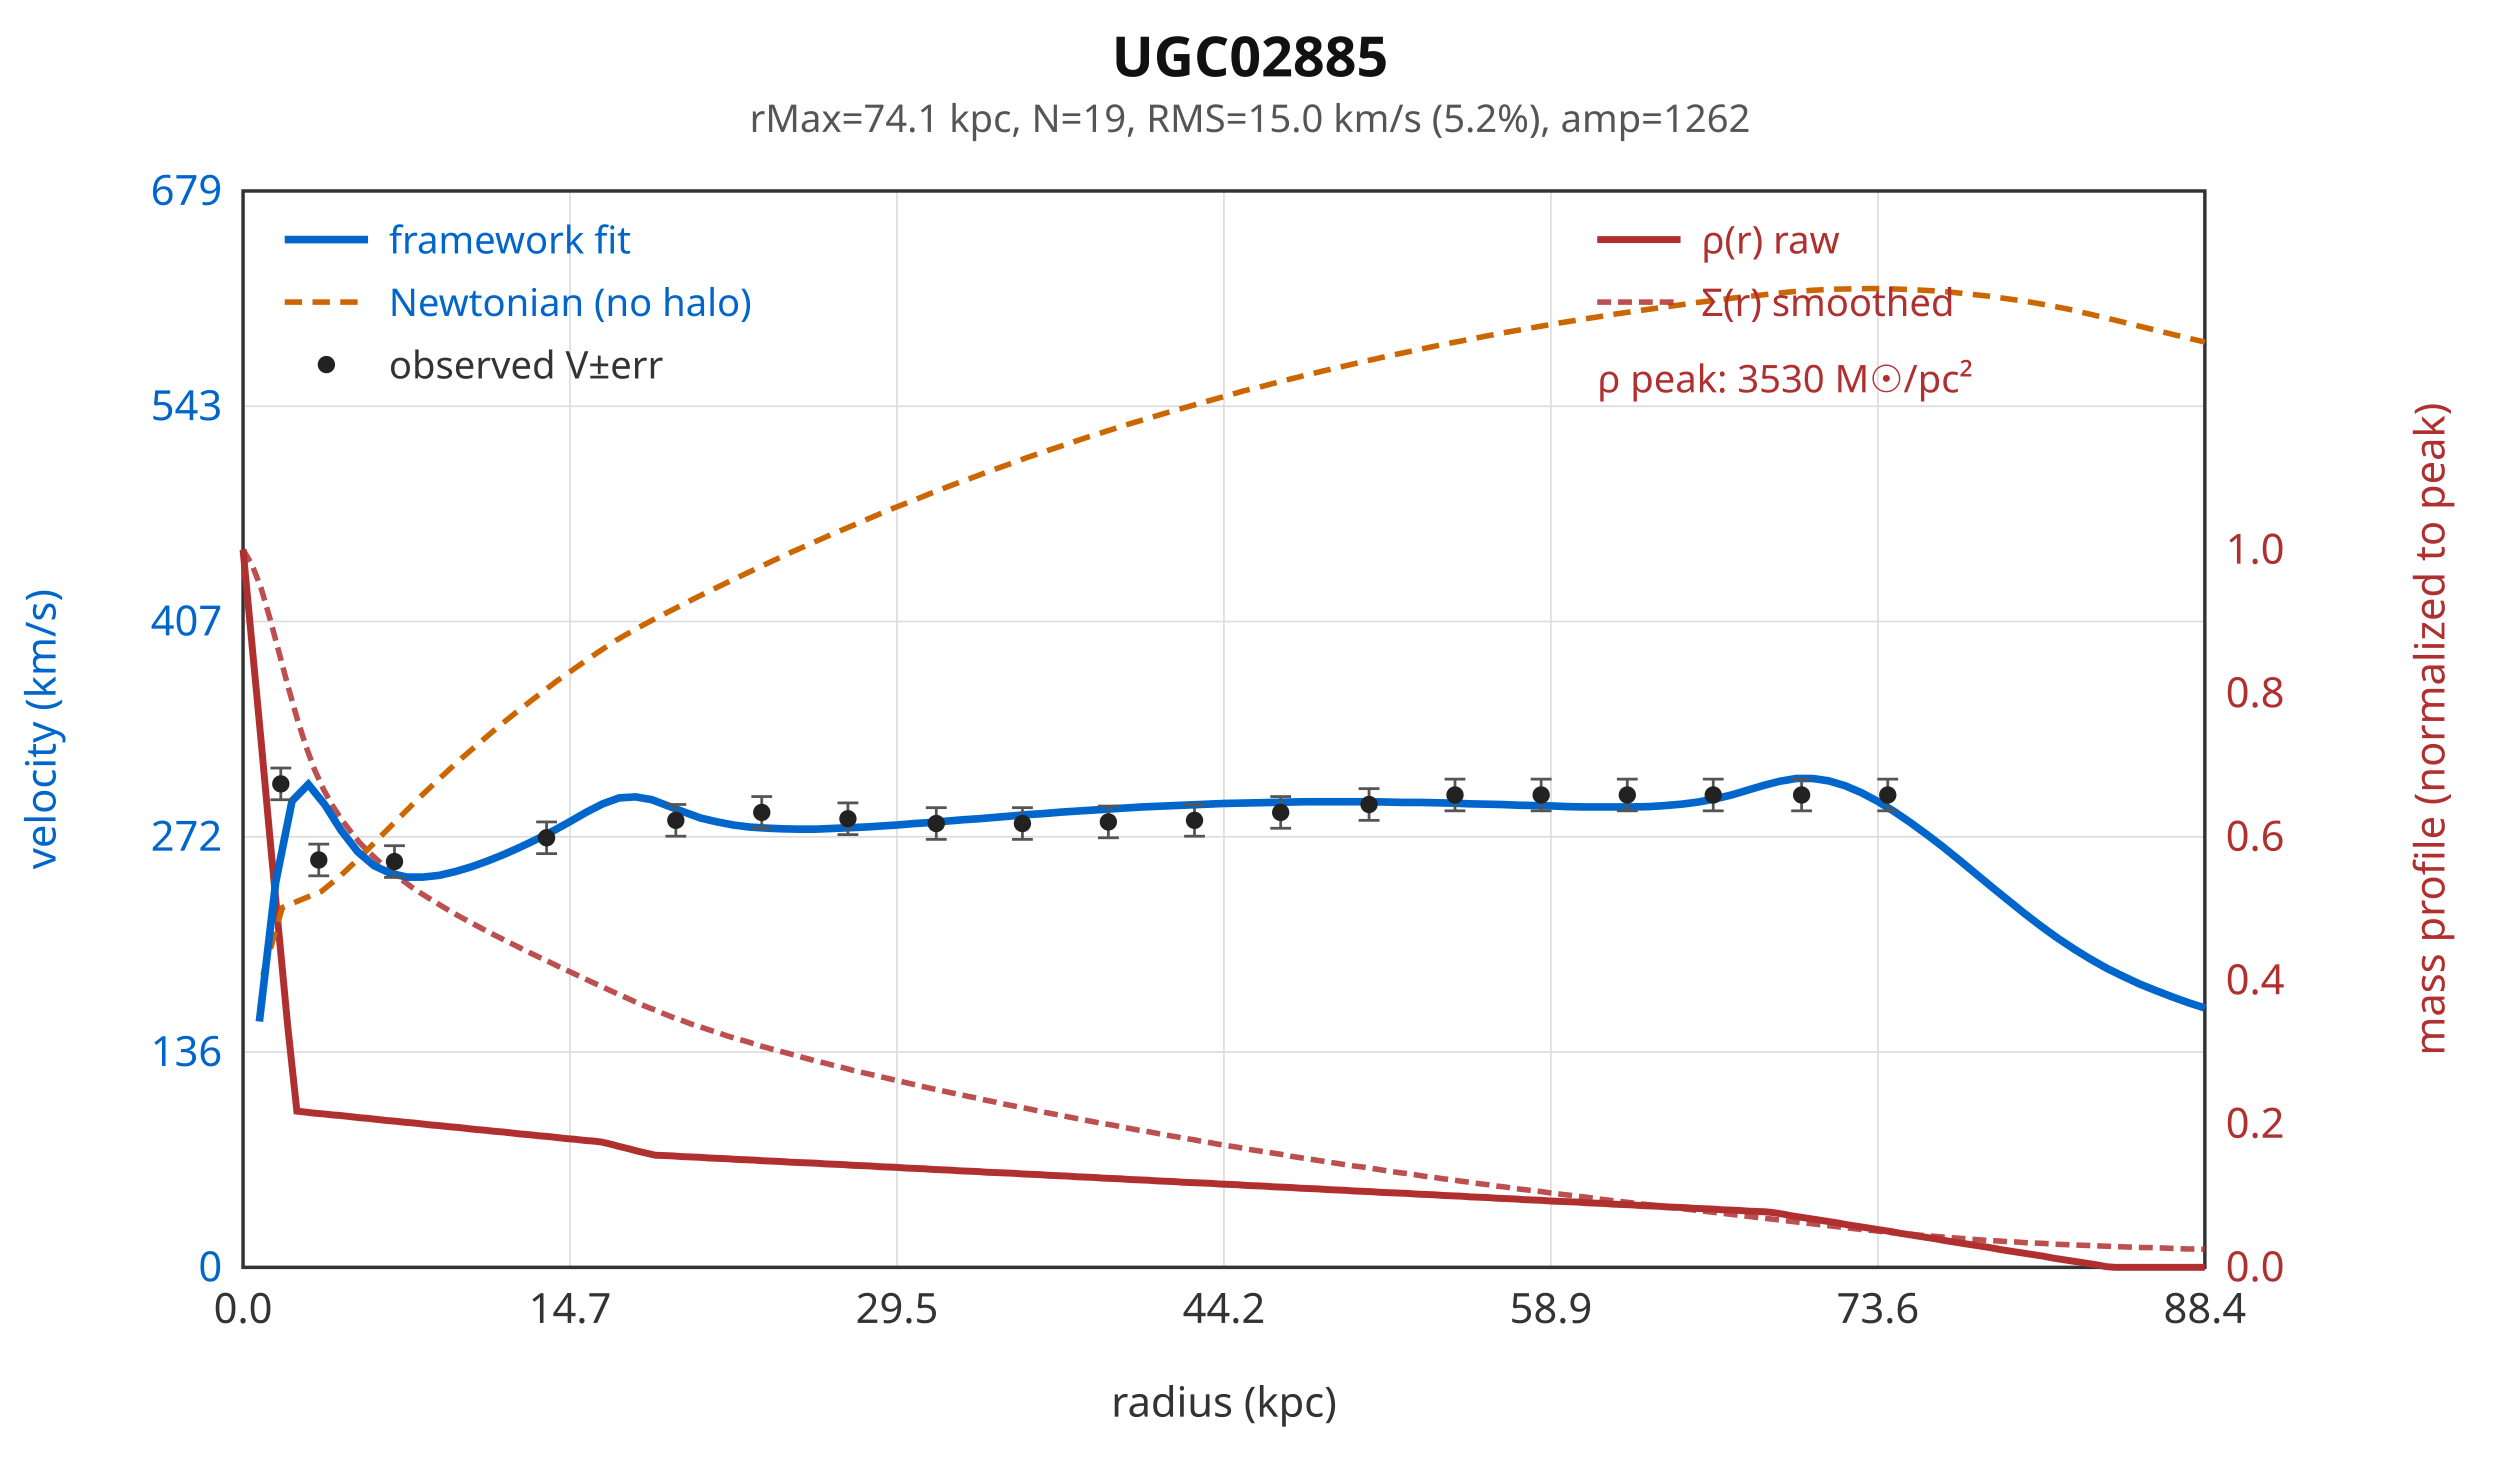
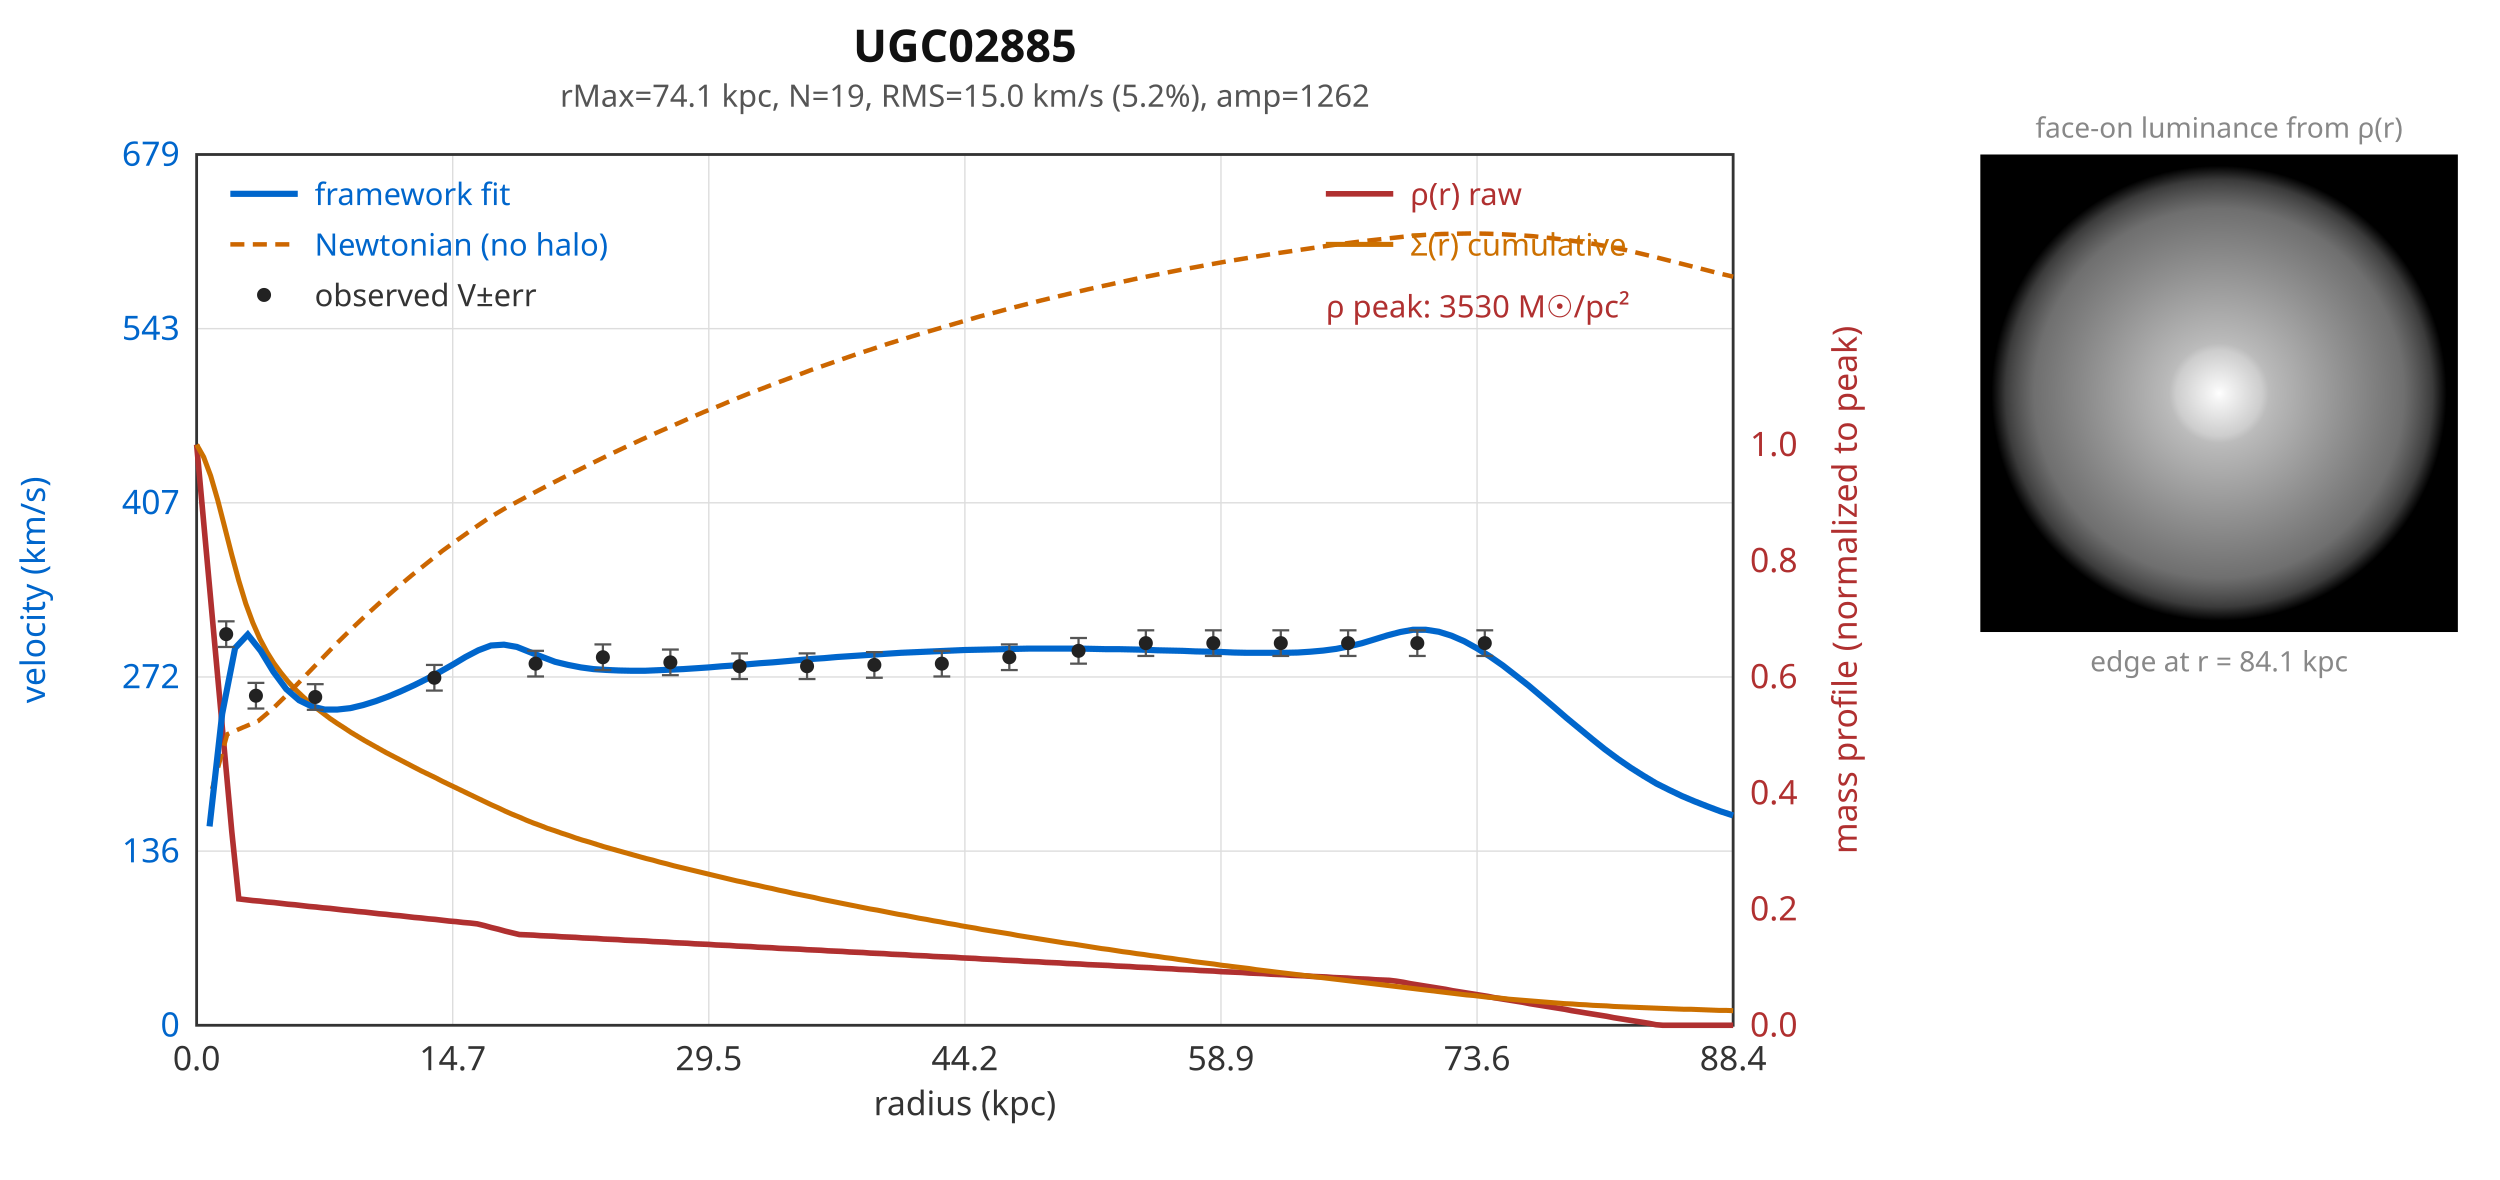
- <svg xmlns="http://www.w3.org/2000/svg" viewBox="0 0 720 420" width="720" height="420" font-family="sans-serif" font-size="12">
+ <svg xmlns="http://www.w3.org/2000/svg" viewBox="0 0 890 420" width="890" height="420" font-family="sans-serif" font-size="12">
  <style>
  .ax { stroke: #333; stroke-width: 1; fill: none; }
  .grid { stroke: #ddd; stroke-width: 0.5; fill: none; }
  .lbl { fill: #333; }
  .lbl-l { fill: #0066cc; }
  .lbl-r { fill: #b03030; }
+   .lbl-s { fill: #cc7000; }
  .obs { fill: #222; }
  .err { stroke: #555; stroke-width: 0.8; fill: none; }
  .fw { stroke: #0066cc; stroke-width: 2.2; fill: none; }
  .nt { stroke: #cc6600; stroke-width: 1.6; fill: none; stroke-dasharray: 5,3; }
  .rho { stroke: #b03030; stroke-width: 2.0; fill: none; }
-   .sig { stroke: #b03030; stroke-width: 1.6; fill: none; stroke-dasharray: 4,2; opacity: 0.85; }
+   .sig { stroke: #cc7000; stroke-width: 1.8; fill: none; }
  .title { fill: #111; font-size: 16px; font-weight: 600; }
  .subtitle { fill: #555; font-size: 11px; }
  .legend { font-size: 11px; }
+   .preview-bg { fill: #000; }
+   .preview-lbl { fill: #888; font-size: 10px; }
</style>
-   <text x="360.0" y="22" text-anchor="middle" class="title">UGC02885</text>
-   <text x="360.0" y="38" text-anchor="middle" class="subtitle">rMax=74.1 kpc, N=19, RMS=15.0 km/s (5.2%), amp=1262</text>
-   <line x1="70" y1="365.0" x2="635" y2="365.0" class="grid" />
+   <text x="343.5" y="22" text-anchor="middle" class="title">UGC02885</text>
+   <text x="343.5" y="38" text-anchor="middle" class="subtitle">rMax=74.1 kpc, N=19, RMS=15.0 km/s (5.2%), amp=1262</text>
+   <line x1="70" y1="365.0" x2="617" y2="365.0" class="grid" />
  <text x="64" y="369.0" text-anchor="end" class="lbl-l">0</text>
-   <line x1="70" y1="303.0" x2="635" y2="303.0" class="grid" />
+   <line x1="70" y1="303.0" x2="617" y2="303.0" class="grid" />
  <text x="64" y="307.0" text-anchor="end" class="lbl-l">136</text>
-   <line x1="70" y1="241.0" x2="635" y2="241.0" class="grid" />
+   <line x1="70" y1="241.0" x2="617" y2="241.0" class="grid" />
  <text x="64" y="245.0" text-anchor="end" class="lbl-l">272</text>
-   <line x1="70" y1="179.0" x2="635" y2="179.0" class="grid" />
+   <line x1="70" y1="179.0" x2="617" y2="179.0" class="grid" />
  <text x="64" y="183.0" text-anchor="end" class="lbl-l">407</text>
-   <line x1="70" y1="117" x2="635" y2="117" class="grid" />
+   <line x1="70" y1="117" x2="617" y2="117" class="grid" />
  <text x="64" y="121" text-anchor="end" class="lbl-l">543</text>
-   <line x1="70" y1="55.0" x2="635" y2="55.0" class="grid" />
+   <line x1="70" y1="55.0" x2="617" y2="55.0" class="grid" />
  <text x="64" y="59.0" text-anchor="end" class="lbl-l">679</text>
-   <text x="641" y="369.0" text-anchor="start" class="lbl-r">0.0</text>
-   <text x="641" y="327.667" text-anchor="start" class="lbl-r">0.2</text>
-   <text x="641" y="286.333" text-anchor="start" class="lbl-r">0.4</text>
-   <text x="641" y="245" text-anchor="start" class="lbl-r">0.6</text>
-   <text x="641" y="203.667" text-anchor="start" class="lbl-r">0.8</text>
-   <text x="641" y="162.333" text-anchor="start" class="lbl-r">1.0</text>
+   <text x="623" y="369.0" text-anchor="start" class="lbl-r">0.0</text>
+   <text x="623" y="327.667" text-anchor="start" class="lbl-r">0.2</text>
+   <text x="623" y="286.333" text-anchor="start" class="lbl-r">0.4</text>
+   <text x="623" y="245" text-anchor="start" class="lbl-r">0.6</text>
+   <text x="623" y="203.667" text-anchor="start" class="lbl-r">0.8</text>
+   <text x="623" y="162.333" text-anchor="start" class="lbl-r">1.0</text>
  <line x1="70.0" y1="55" x2="70.0" y2="365" class="grid" />
  <text x="70.0" y="381" text-anchor="middle" class="lbl">0.0</text>
-   <line x1="164.167" y1="55" x2="164.167" y2="365" class="grid" />
-   <text x="164.167" y="381" text-anchor="middle" class="lbl">14.7</text>
-   <line x1="258.333" y1="55" x2="258.333" y2="365" class="grid" />
-   <text x="258.333" y="381" text-anchor="middle" class="lbl">29.5</text>
-   <line x1="352.5" y1="55" x2="352.5" y2="365" class="grid" />
-   <text x="352.5" y="381" text-anchor="middle" class="lbl">44.2</text>
-   <line x1="446.667" y1="55" x2="446.667" y2="365" class="grid" />
-   <text x="446.667" y="381" text-anchor="middle" class="lbl">58.9</text>
-   <line x1="540.833" y1="55" x2="540.833" y2="365" class="grid" />
-   <text x="540.833" y="381" text-anchor="middle" class="lbl">73.6</text>
-   <line x1="635.0" y1="55" x2="635.0" y2="365" class="grid" />
-   <text x="635.0" y="381" text-anchor="middle" class="lbl">88.4</text>
-   <text x="352.5" y="408" text-anchor="middle" class="lbl">radius (kpc)</text>
+   <line x1="161.167" y1="55" x2="161.167" y2="365" class="grid" />
+   <text x="161.167" y="381" text-anchor="middle" class="lbl">14.7</text>
+   <line x1="252.333" y1="55" x2="252.333" y2="365" class="grid" />
+   <text x="252.333" y="381" text-anchor="middle" class="lbl">29.5</text>
+   <line x1="343.5" y1="55" x2="343.5" y2="365" class="grid" />
+   <text x="343.5" y="381" text-anchor="middle" class="lbl">44.2</text>
+   <line x1="434.667" y1="55" x2="434.667" y2="365" class="grid" />
+   <text x="434.667" y="381" text-anchor="middle" class="lbl">58.9</text>
+   <line x1="525.833" y1="55" x2="525.833" y2="365" class="grid" />
+   <text x="525.833" y="381" text-anchor="middle" class="lbl">73.6</text>
+   <line x1="617.0" y1="55" x2="617.0" y2="365" class="grid" />
+   <text x="617.0" y="381" text-anchor="middle" class="lbl">88.4</text>
+   <text x="343.5" y="397" text-anchor="middle" class="lbl">radius (kpc)</text>
  <text x="16" y="210.0" text-anchor="middle" class="lbl-l" transform="rotate(-90, 16, 210.0)">velocity (km/s)</text>
-   <text x="704" y="210.0" text-anchor="middle" class="lbl-r" transform="rotate(-90, 704, 210.0)">mass profile (normalized to peak)</text>
-   <rect x="70" y="55" width="565" height="310" class="ax" />
-   <path d="M 70.0,158.3 L 72.6,185.9 L 75.2,213.4 L 77.7,240.9 L 80.3,268.4 L 82.9,295.9 L 85.5,320.0 L 88.1,320.3 L 90.6,320.6 L 93.2,320.8 L 95.8,321.1 L 98.4,321.3 L 101.0,321.6 L 103.5,321.9 L 106.1,322.1 L 108.7,322.4 L 111.3,322.7 L 113.9,322.9 L 116.4,323.2 L 119.0,323.4 L 121.6,323.7 L 124.2,324.0 L 126.8,324.2 L 129.3,324.5 L 131.9,324.7 L 134.5,325.0 L 137.1,325.3 L 139.7,325.5 L 142.2,325.8 L 144.8,326.0 L 147.4,326.3 L 150.0,326.6 L 152.6,326.8 L 155.1,327.1 L 157.7,327.3 L 160.3,327.6 L 162.9,327.9 L 165.5,328.1 L 168.0,328.4 L 170.6,328.6 L 173.2,328.9 L 175.8,329.5 L 178.4,330.2 L 180.9,330.8 L 183.5,331.5 L 186.1,332.1 L 188.7,332.7 L 191.3,332.8 L 193.8,332.9 L 196.4,333.1 L 199.0,333.2 L 201.6,333.3 L 204.2,333.5 L 206.7,333.6 L 209.3,333.7 L 211.9,333.9 L 214.5,334.0 L 217.1,334.1 L 219.6,334.3 L 222.2,334.4 L 224.8,334.5 L 227.4,334.7 L 230.0,334.8 L 232.5,334.9 L 235.1,335.0 L 237.7,335.2 L 240.3,335.3 L 242.9,335.4 L 245.4,335.6 L 248.0,335.7 L 250.6,335.8 L 253.2,336.0 L 255.8,336.1 L 258.3,336.2 L 260.9,336.4 L 263.5,336.5 L 266.1,336.6 L 268.7,336.8 L 271.2,336.9 L 273.8,337.0 L 276.4,337.2 L 279.0,337.3 L 281.6,337.4 L 284.1,337.6 L 286.7,337.7 L 289.3,337.8 L 291.9,337.9 L 294.5,338.1 L 297.0,338.2 L 299.6,338.3 L 302.2,338.5 L 304.8,338.6 L 307.4,338.7 L 309.9,338.9 L 312.5,339.0 L 315.1,339.1 L 317.7,339.3 L 320.3,339.4 L 322.8,339.5 L 325.4,339.7 L 328.0,339.8 L 330.6,339.9 L 333.2,340.1 L 335.7,340.2 L 338.3,340.3 L 340.9,340.5 L 343.5,340.6 L 346.1,340.7 L 348.6,340.8 L 351.2,341.0 L 353.8,341.1 L 356.4,341.2 L 358.9,341.4 L 361.5,341.5 L 364.1,341.6 L 366.7,341.8 L 369.3,341.9 L 371.8,342.0 L 374.4,342.2 L 377.0,342.3 L 379.6,342.4 L 382.2,342.6 L 384.7,342.7 L 387.3,342.8 L 389.9,343.0 L 392.5,343.1 L 395.1,343.2 L 397.6,343.4 L 400.2,343.5 L 402.8,343.6 L 405.4,343.7 L 408.0,343.9 L 410.5,344.0 L 413.1,344.1 L 415.7,344.3 L 418.3,344.4 L 420.9,344.5 L 423.4,344.7 L 426.0,344.8 L 428.6,344.9 L 431.2,345.1 L 433.8,345.2 L 436.3,345.3 L 438.9,345.5 L 441.5,345.6 L 444.1,345.7 L 446.7,345.9 L 449.2,346.0 L 451.8,346.1 L 454.4,346.2 L 457.0,346.4 L 459.6,346.5 L 462.1,346.6 L 464.7,346.8 L 467.3,346.9 L 469.9,347.0 L 472.5,347.2 L 475.0,347.3 L 477.6,347.4 L 480.2,347.6 L 482.8,347.7 L 485.4,347.8 L 487.9,348.0 L 490.5,348.1 L 493.1,348.2 L 495.7,348.4 L 498.3,348.5 L 500.8,348.6 L 503.4,348.8 L 506.0,348.9 L 508.6,349.0 L 511.2,349.3 L 513.7,349.7 L 516.3,350.2 L 518.9,350.6 L 521.5,351.0 L 524.1,351.4 L 526.6,351.8 L 529.2,352.2 L 531.8,352.7 L 534.4,353.1 L 537.0,353.5 L 539.5,353.9 L 542.1,354.3 L 544.7,354.7 L 547.3,355.2 L 549.9,355.6 L 552.4,356.0 L 555.0,356.4 L 557.6,356.8 L 560.2,357.3 L 562.8,357.7 L 565.3,358.1 L 567.9,358.5 L 570.5,358.9 L 573.1,359.3 L 575.7,359.8 L 578.2,360.2 L 580.8,360.6 L 583.4,361.0 L 586.0,361.4 L 588.6,361.8 L 591.1,362.3 L 593.7,362.7 L 596.3,363.1 L 598.9,363.5 L 601.5,363.9 L 604.0,364.3 L 606.6,364.8 L 609.2,365.0 L 611.8,365.0 L 614.4,365.0 L 616.9,365.0 L 619.5,365.0 L 622.1,365.0 L 624.7,365.0 L 627.3,365.0 L 629.8,365.0 L 632.4,365.0 L 635.0,365.0" class="rho" />
-   <path d="M 70.0,158.3 L 72.6,162.7 L 75.2,169.4 L 77.7,178.0 L 80.3,187.7 L 82.9,197.5 L 85.5,206.7 L 88.1,214.9 L 90.6,221.7 L 93.2,227.4 L 95.8,232.1 L 98.4,236.1 L 101.0,239.5 L 103.5,242.6 L 106.1,245.3 L 108.7,247.7 L 111.3,250.0 L 113.9,252.0 L 116.4,253.9 L 119.0,255.8 L 121.6,257.5 L 124.2,259.1 L 126.8,260.7 L 129.3,262.2 L 131.9,263.7 L 134.5,265.1 L 137.1,266.5 L 139.7,267.9 L 142.2,269.2 L 144.8,270.5 L 147.4,271.8 L 150.0,273.1 L 152.6,274.4 L 155.1,275.6 L 157.7,276.8 L 160.3,278.1 L 162.9,279.3 L 165.5,280.5 L 168.0,281.7 L 170.6,282.9 L 173.2,284.1 L 175.8,285.3 L 178.4,286.5 L 180.9,287.6 L 183.5,288.8 L 186.1,289.9 L 188.7,290.9 L 191.3,292.0 L 193.8,293.0 L 196.4,293.9 L 199.0,294.9 L 201.6,295.7 L 204.2,296.6 L 206.7,297.4 L 209.3,298.3 L 211.9,299.1 L 214.5,299.8 L 217.1,300.6 L 219.6,301.4 L 222.2,302.1 L 224.8,302.8 L 227.4,303.5 L 230.0,304.2 L 232.5,304.9 L 235.1,305.6 L 237.7,306.2 L 240.3,306.9 L 242.9,307.5 L 245.4,308.2 L 248.0,308.8 L 250.6,309.4 L 253.2,310.0 L 255.8,310.6 L 258.3,311.2 L 260.9,311.8 L 263.5,312.4 L 266.1,313.0 L 268.7,313.6 L 271.2,314.1 L 273.8,314.7 L 276.4,315.2 L 279.0,315.8 L 281.6,316.3 L 284.1,316.9 L 286.7,317.4 L 289.3,318.0 L 291.9,318.5 L 294.5,319.0 L 297.0,319.5 L 299.6,320.1 L 302.2,320.6 L 304.8,321.1 L 307.4,321.6 L 309.9,322.1 L 312.5,322.6 L 315.1,323.1 L 317.7,323.6 L 320.3,324.0 L 322.8,324.5 L 325.4,325.0 L 328.0,325.5 L 330.6,325.9 L 333.2,326.4 L 335.7,326.9 L 338.3,327.3 L 340.9,327.8 L 343.5,328.2 L 346.1,328.7 L 348.6,329.1 L 351.2,329.6 L 353.8,330.0 L 356.4,330.4 L 358.9,330.9 L 361.5,331.3 L 364.1,331.7 L 366.7,332.1 L 369.3,332.5 L 371.8,333.0 L 374.4,333.4 L 377.0,333.8 L 379.6,334.2 L 382.2,334.6 L 384.7,335.0 L 387.3,335.4 L 389.9,335.8 L 392.5,336.1 L 395.1,336.5 L 397.6,336.9 L 400.2,337.3 L 402.8,337.7 L 405.4,338.0 L 408.0,338.4 L 410.5,338.8 L 413.1,339.1 L 415.7,339.5 L 418.3,339.8 L 420.9,340.2 L 423.4,340.5 L 426.0,340.9 L 428.6,341.2 L 431.2,341.6 L 433.8,341.9 L 436.3,342.3 L 438.9,342.6 L 441.5,342.9 L 444.1,343.2 L 446.7,343.6 L 449.2,343.9 L 451.8,344.2 L 454.4,344.5 L 457.0,344.8 L 459.6,345.2 L 462.1,345.5 L 464.7,345.8 L 467.3,346.1 L 469.9,346.4 L 472.5,346.7 L 475.0,347.0 L 477.6,347.3 L 480.2,347.6 L 482.8,347.9 L 485.4,348.2 L 487.9,348.5 L 490.5,348.8 L 493.1,349.1 L 495.7,349.4 L 498.3,349.7 L 500.8,350.0 L 503.4,350.3 L 506.0,350.6 L 508.6,350.9 L 511.2,351.2 L 513.7,351.5 L 516.3,351.8 L 518.9,352.1 L 521.5,352.4 L 524.1,352.7 L 526.6,353.0 L 529.2,353.3 L 531.8,353.6 L 534.4,353.9 L 537.0,354.2 L 539.5,354.4 L 542.1,354.7 L 544.7,355.0 L 547.3,355.2 L 549.9,355.4 L 552.4,355.7 L 555.0,355.9 L 557.6,356.1 L 560.2,356.3 L 562.8,356.5 L 565.3,356.7 L 567.9,356.9 L 570.5,357.1 L 573.1,357.3 L 575.7,357.4 L 578.2,357.6 L 580.8,357.7 L 583.4,357.9 L 586.0,358.0 L 588.6,358.1 L 591.1,358.3 L 593.7,358.4 L 596.3,358.5 L 598.9,358.6 L 601.5,358.7 L 604.0,358.8 L 606.6,358.9 L 609.2,359.0 L 611.8,359.1 L 614.4,359.2 L 616.9,359.3 L 619.5,359.3 L 622.1,359.4 L 624.7,359.5 L 627.3,359.6 L 629.8,359.7 L 632.4,359.7 L 635.0,359.8" class="sig" />
-   <path d="M 75.7,280.9 L 81.3,261.4 L 87.0,259.0 L 92.6,256.7 L 98.2,252.1 L 103.9,246.7 L 109.5,241.0 L 115.2,235.3 L 120.8,229.7 L 126.5,224.3 L 132.1,219.1 L 137.8,214.2 L 143.4,209.4 L 149.1,204.8 L 154.8,200.4 L 160.4,196.1 L 166.1,192.1 L 171.7,188.2 L 177.3,184.5 L 183.0,181.2 L 188.6,178.2 L 194.3,175.3 L 199.9,172.4 L 205.6,169.6 L 211.2,166.9 L 216.9,164.2 L 222.6,161.5 L 228.2,158.9 L 233.9,156.4 L 239.5,153.9 L 245.2,151.5 L 250.8,149.1 L 256.4,146.7 L 262.1,144.5 L 267.8,142.2 L 273.4,140.0 L 279.1,137.9 L 284.7,135.8 L 290.3,133.8 L 296.0,131.7 L 301.6,129.8 L 307.3,127.9 L 312.9,126.0 L 318.6,124.2 L 324.2,122.4 L 329.9,120.7 L 335.6,119.0 L 341.2,117.4 L 346.8,115.8 L 352.5,114.2 L 358.1,112.6 L 363.8,111.2 L 369.4,109.7 L 375.1,108.3 L 380.8,106.9 L 386.4,105.6 L 392.0,104.3 L 397.7,103.0 L 403.3,101.8 L 409.0,100.6 L 414.6,99.4 L 420.3,98.3 L 425.9,97.2 L 431.6,96.1 L 437.2,95.1 L 442.9,94.1 L 448.6,93.1 L 454.2,92.2 L 459.9,91.3 L 465.5,90.4 L 471.2,89.6 L 476.8,88.8 L 482.5,88.0 L 488.1,87.2 L 493.8,86.5 L 499.4,85.8 L 505.1,85.2 L 510.7,84.6 L 516.3,84.0 L 522.0,83.6 L 527.7,83.3 L 533.3,83.2 L 539.0,83.1 L 544.6,83.2 L 550.2,83.4 L 555.9,83.7 L 561.5,84.1 L 567.2,84.7 L 572.8,85.3 L 578.5,86.1 L 584.1,86.9 L 589.8,87.9 L 595.5,89.0 L 601.1,90.3 L 606.7,91.6 L 612.4,93.0 L 618.0,94.4 L 623.7,95.8 L 629.4,97.2 L 635.0,98.5" class="nt" />
-   <path d="M 74.7,294.2 L 79.4,254.1 L 84.1,230.7 L 88.8,225.9 L 93.5,231.7 L 98.2,239.1 L 103.0,245.3 L 107.7,249.3 L 112.4,251.5 L 117.1,252.6 L 121.8,252.6 L 126.5,252.1 L 131.2,251.0 L 135.9,249.6 L 140.6,247.9 L 145.3,246.0 L 150.0,243.9 L 154.8,241.6 L 159.5,239.2 L 164.2,236.6 L 168.9,233.9 L 173.6,231.5 L 178.3,229.8 L 183.0,229.5 L 187.7,230.3 L 192.4,232.1 L 197.1,233.9 L 201.8,235.6 L 206.5,236.7 L 211.2,237.6 L 216.0,238.2 L 220.7,238.5 L 225.4,238.7 L 230.1,238.8 L 234.8,238.8 L 239.5,238.6 L 244.2,238.4 L 248.9,238.2 L 253.6,237.9 L 258.3,237.6 L 263.0,237.2 L 267.8,236.9 L 272.5,236.5 L 277.2,236.1 L 281.9,235.8 L 286.6,235.4 L 291.3,235.0 L 296.0,234.6 L 300.7,234.3 L 305.4,233.9 L 310.1,233.6 L 314.8,233.3 L 319.5,233.0 L 324.2,232.7 L 329.0,232.4 L 333.7,232.2 L 338.4,232.0 L 343.1,231.8 L 347.8,231.6 L 352.5,231.4 L 357.2,231.3 L 361.9,231.2 L 366.6,231.1 L 371.3,231.0 L 376.0,230.9 L 380.8,230.9 L 385.5,230.9 L 390.2,230.9 L 394.9,230.9 L 399.6,231.0 L 404.3,231.1 L 409.0,231.1 L 413.7,231.2 L 418.4,231.3 L 423.1,231.5 L 427.8,231.6 L 432.5,231.7 L 437.2,231.9 L 442.0,232.0 L 446.7,232.1 L 451.4,232.3 L 456.1,232.4 L 460.8,232.4 L 465.5,232.4 L 470.2,232.4 L 474.9,232.3 L 479.6,232.0 L 484.3,231.6 L 489.0,231.0 L 493.8,230.1 L 498.5,229.0 L 503.2,227.6 L 507.9,226.2 L 512.6,225.0 L 517.3,224.2 L 522.0,224.2 L 526.7,224.9 L 531.4,226.3 L 536.1,228.3 L 540.8,230.8 L 545.5,233.7 L 550.2,236.9 L 555.0,240.4 L 559.7,244.0 L 564.4,247.8 L 569.1,251.7 L 573.8,255.6 L 578.5,259.4 L 583.2,263.2 L 587.9,266.8 L 592.6,270.2 L 597.3,273.3 L 602.0,276.2 L 606.8,278.9 L 611.5,281.2 L 616.2,283.4 L 620.9,285.3 L 625.6,287.1 L 630.3,288.8 L 635.0,290.3" class="fw" />
-   <line x1="80.871" y1="221.194" x2="80.871" y2="230.325" class="err" />
-   <line x1="77.871" y1="221.194" x2="83.871" y2="221.194" class="err" />
-   <line x1="77.871" y1="230.325" x2="83.871" y2="230.325" class="err" />
-   <circle cx="80.871" cy="225.76" r="2.5" class="obs" />
-   <line x1="91.807" y1="243.108" x2="91.807" y2="252.238" class="err" />
-   <line x1="88.807" y1="243.108" x2="94.807" y2="243.108" class="err" />
-   <line x1="88.807" y1="252.238" x2="94.807" y2="252.238" class="err" />
-   <circle cx="91.807" cy="247.673" r="2.5" class="obs" />
-   <line x1="113.614" y1="243.564" x2="113.614" y2="252.695" class="err" />
-   <line x1="110.614" y1="243.564" x2="116.614" y2="243.564" class="err" />
-   <line x1="110.614" y1="252.695" x2="116.614" y2="252.695" class="err" />
-   <circle cx="113.614" cy="248.129" r="2.5" class="obs" />
-   <line x1="157.419" y1="236.716" x2="157.419" y2="245.847" class="err" />
-   <line x1="154.419" y1="236.716" x2="160.419" y2="236.716" class="err" />
-   <line x1="154.419" y1="245.847" x2="160.419" y2="245.847" class="err" />
-   <circle cx="157.419" cy="241.282" r="2.5" class="obs" />
-   <line x1="194.638" y1="231.694" x2="194.638" y2="240.825" class="err" />
-   <line x1="191.638" y1="231.694" x2="197.638" y2="231.694" class="err" />
-   <line x1="191.638" y1="240.825" x2="197.638" y2="240.825" class="err" />
-   <circle cx="194.638" cy="236.26" r="2.5" class="obs" />
-   <line x1="219.386" y1="229.412" x2="219.386" y2="238.542" class="err" />
-   <line x1="216.386" y1="229.412" x2="222.386" y2="229.412" class="err" />
-   <line x1="216.386" y1="238.542" x2="222.386" y2="238.542" class="err" />
-   <circle cx="219.386" cy="233.977" r="2.5" class="obs" />
-   <line x1="244.199" y1="231.238" x2="244.199" y2="240.368" class="err" />
-   <line x1="241.199" y1="231.238" x2="247.199" y2="231.238" class="err" />
-   <line x1="241.199" y1="240.368" x2="247.199" y2="240.368" class="err" />
-   <circle cx="244.199" cy="235.803" r="2.5" class="obs" />
-   <line x1="269.651" y1="232.608" x2="269.651" y2="241.738" class="err" />
-   <line x1="266.651" y1="232.608" x2="272.651" y2="232.608" class="err" />
-   <line x1="266.651" y1="241.738" x2="272.651" y2="241.738" class="err" />
-   <circle cx="269.651" cy="237.173" r="2.5" class="obs" />
-   <line x1="294.463" y1="232.608" x2="294.463" y2="241.738" class="err" />
-   <line x1="291.463" y1="232.608" x2="297.463" y2="232.608" class="err" />
-   <line x1="291.463" y1="241.738" x2="297.463" y2="241.738" class="err" />
-   <circle cx="294.463" cy="237.173" r="2.5" class="obs" />
-   <line x1="319.212" y1="232.151" x2="319.212" y2="241.282" class="err" />
-   <line x1="316.212" y1="232.151" x2="322.212" y2="232.151" class="err" />
-   <line x1="316.212" y1="241.282" x2="322.212" y2="241.282" class="err" />
-   <circle cx="319.212" cy="236.716" r="2.5" class="obs" />
-   <line x1="344.024" y1="231.694" x2="344.024" y2="240.825" class="err" />
-   <line x1="341.024" y1="231.694" x2="347.024" y2="231.694" class="err" />
-   <line x1="341.024" y1="240.825" x2="347.024" y2="240.825" class="err" />
-   <circle cx="344.024" cy="236.26" r="2.5" class="obs" />
-   <line x1="368.837" y1="229.412" x2="368.837" y2="238.542" class="err" />
-   <line x1="365.837" y1="229.412" x2="371.837" y2="229.412" class="err" />
-   <line x1="365.837" y1="238.542" x2="371.837" y2="238.542" class="err" />
-   <circle cx="368.837" cy="233.977" r="2.5" class="obs" />
-   <line x1="394.289" y1="227.129" x2="394.289" y2="236.26" class="err" />
-   <line x1="391.289" y1="227.129" x2="397.289" y2="227.129" class="err" />
-   <line x1="391.289" y1="236.26" x2="397.289" y2="236.26" class="err" />
-   <circle cx="394.289" cy="231.694" r="2.5" class="obs" />
-   <line x1="419.037" y1="224.39" x2="419.037" y2="233.521" class="err" />
-   <line x1="416.037" y1="224.39" x2="422.037" y2="224.39" class="err" />
-   <line x1="416.037" y1="233.521" x2="422.037" y2="233.521" class="err" />
-   <circle cx="419.037" cy="228.955" r="2.5" class="obs" />
-   <line x1="443.85" y1="224.39" x2="443.85" y2="233.521" class="err" />
-   <line x1="440.85" y1="224.39" x2="446.85" y2="224.39" class="err" />
-   <line x1="440.85" y1="233.521" x2="446.85" y2="233.521" class="err" />
-   <circle cx="443.85" cy="228.955" r="2.5" class="obs" />
-   <line x1="468.662" y1="224.39" x2="468.662" y2="233.521" class="err" />
-   <line x1="465.662" y1="224.39" x2="471.662" y2="224.39" class="err" />
-   <line x1="465.662" y1="233.521" x2="471.662" y2="233.521" class="err" />
-   <circle cx="468.662" cy="228.955" r="2.5" class="obs" />
-   <line x1="493.411" y1="224.39" x2="493.411" y2="233.521" class="err" />
-   <line x1="490.411" y1="224.39" x2="496.411" y2="224.39" class="err" />
-   <line x1="490.411" y1="233.521" x2="496.411" y2="233.521" class="err" />
-   <circle cx="493.411" cy="228.955" r="2.5" class="obs" />
-   <line x1="518.863" y1="224.39" x2="518.863" y2="233.521" class="err" />
-   <line x1="515.863" y1="224.39" x2="521.863" y2="224.39" class="err" />
-   <line x1="515.863" y1="233.521" x2="521.863" y2="233.521" class="err" />
-   <circle cx="518.863" cy="228.955" r="2.5" class="obs" />
-   <line x1="543.675" y1="224.39" x2="543.675" y2="233.521" class="err" />
-   <line x1="540.675" y1="224.39" x2="546.675" y2="224.39" class="err" />
-   <line x1="540.675" y1="233.521" x2="546.675" y2="233.521" class="err" />
-   <circle cx="543.675" cy="228.955" r="2.5" class="obs" />
+   <text x="661" y="210.0" text-anchor="middle" class="lbl-r" transform="rotate(-90, 661, 210.0)">mass profile (normalized to peak)</text>
+   <rect x="70" y="55" width="547" height="310" class="ax" />
+   <path d="M 70.0,158.3 L 72.5,185.9 L 75.0,213.4 L 77.5,240.9 L 80.0,268.4 L 82.5,295.9 L 85.0,320.0 L 87.5,320.3 L 90.0,320.6 L 92.5,320.8 L 95.0,321.1 L 97.5,321.3 L 100.0,321.6 L 102.5,321.9 L 105.0,322.1 L 107.5,322.4 L 110.0,322.7 L 112.5,322.9 L 115.0,323.2 L 117.5,323.4 L 120.0,323.7 L 122.5,324.0 L 124.9,324.2 L 127.4,324.5 L 129.9,324.7 L 132.4,325.0 L 134.9,325.3 L 137.4,325.5 L 139.9,325.8 L 142.4,326.0 L 144.9,326.3 L 147.4,326.6 L 149.9,326.8 L 152.4,327.1 L 154.9,327.3 L 157.4,327.6 L 159.9,327.9 L 162.4,328.1 L 164.9,328.4 L 167.4,328.6 L 169.9,328.9 L 172.4,329.5 L 174.9,330.2 L 177.4,330.8 L 179.9,331.5 L 182.4,332.1 L 184.9,332.7 L 187.4,332.8 L 189.9,332.9 L 192.4,333.1 L 194.9,333.2 L 197.4,333.3 L 199.9,333.5 L 202.4,333.6 L 204.9,333.7 L 207.4,333.9 L 209.9,334.0 L 212.4,334.1 L 214.9,334.3 L 217.4,334.4 L 219.9,334.5 L 222.4,334.7 L 224.9,334.8 L 227.4,334.9 L 229.9,335.0 L 232.4,335.2 L 234.8,335.3 L 237.3,335.4 L 239.8,335.6 L 242.3,335.7 L 244.8,335.8 L 247.3,336.0 L 249.8,336.1 L 252.3,336.2 L 254.8,336.4 L 257.3,336.5 L 259.8,336.6 L 262.3,336.8 L 264.8,336.9 L 267.3,337.0 L 269.8,337.2 L 272.3,337.3 L 274.8,337.4 L 277.3,337.6 L 279.8,337.7 L 282.3,337.8 L 284.8,337.9 L 287.3,338.1 L 289.8,338.2 L 292.3,338.3 L 294.8,338.5 L 297.3,338.6 L 299.8,338.7 L 302.3,338.9 L 304.8,339.0 L 307.3,339.1 L 309.8,339.3 L 312.3,339.4 L 314.8,339.5 L 317.3,339.7 L 319.8,339.8 L 322.3,339.9 L 324.8,340.1 L 327.3,340.2 L 329.8,340.3 L 332.3,340.5 L 334.8,340.6 L 337.3,340.7 L 339.8,340.8 L 342.3,341.0 L 344.7,341.1 L 347.2,341.2 L 349.7,341.4 L 352.2,341.5 L 354.7,341.6 L 357.2,341.8 L 359.7,341.9 L 362.2,342.0 L 364.7,342.2 L 367.2,342.3 L 369.7,342.4 L 372.2,342.6 L 374.7,342.7 L 377.2,342.8 L 379.7,343.0 L 382.2,343.1 L 384.7,343.2 L 387.2,343.4 L 389.7,343.5 L 392.2,343.6 L 394.7,343.7 L 397.2,343.9 L 399.7,344.0 L 402.2,344.1 L 404.7,344.3 L 407.2,344.4 L 409.7,344.5 L 412.2,344.7 L 414.7,344.8 L 417.2,344.9 L 419.7,345.1 L 422.2,345.2 L 424.7,345.3 L 427.2,345.5 L 429.7,345.6 L 432.2,345.7 L 434.7,345.9 L 437.2,346.0 L 439.7,346.1 L 442.2,346.2 L 444.7,346.4 L 447.2,346.5 L 449.7,346.6 L 452.2,346.8 L 454.6,346.9 L 457.1,347.0 L 459.6,347.2 L 462.1,347.3 L 464.6,347.4 L 467.1,347.6 L 469.6,347.7 L 472.1,347.8 L 474.6,348.0 L 477.1,348.1 L 479.6,348.2 L 482.1,348.4 L 484.6,348.5 L 487.1,348.6 L 489.6,348.8 L 492.1,348.9 L 494.6,349.0 L 497.1,349.3 L 499.6,349.7 L 502.1,350.2 L 504.6,350.6 L 507.1,351.0 L 509.6,351.4 L 512.1,351.8 L 514.6,352.2 L 517.1,352.7 L 519.6,353.1 L 522.1,353.5 L 524.6,353.9 L 527.1,354.3 L 529.6,354.7 L 532.1,355.2 L 534.6,355.6 L 537.1,356.0 L 539.6,356.4 L 542.1,356.8 L 544.6,357.3 L 547.1,357.7 L 549.6,358.1 L 552.1,358.5 L 554.6,358.9 L 557.1,359.3 L 559.6,359.8 L 562.1,360.2 L 564.5,360.6 L 567.0,361.0 L 569.5,361.4 L 572.0,361.8 L 574.5,362.3 L 577.0,362.7 L 579.5,363.1 L 582.0,363.5 L 584.5,363.9 L 587.0,364.3 L 589.5,364.8 L 592.0,365.0 L 594.5,365.0 L 597.0,365.0 L 599.5,365.0 L 602.0,365.0 L 604.5,365.0 L 607.0,365.0 L 609.5,365.0 L 612.0,365.0 L 614.5,365.0 L 617.0,365.0" class="rho" />
+   <path d="M 70.0,158.3 L 72.5,162.7 L 75.0,169.4 L 77.5,178.0 L 80.0,187.7 L 82.5,197.5 L 85.0,206.7 L 87.5,214.9 L 90.0,221.7 L 92.5,227.4 L 95.0,232.1 L 97.5,236.1 L 100.0,239.5 L 102.5,242.6 L 105.0,245.3 L 107.5,247.7 L 110.0,250.0 L 112.5,252.0 L 115.0,253.9 L 117.5,255.8 L 120.0,257.5 L 122.5,259.1 L 124.9,260.7 L 127.4,262.2 L 129.9,263.7 L 132.4,265.1 L 134.9,266.5 L 137.4,267.9 L 139.9,269.2 L 142.4,270.5 L 144.9,271.8 L 147.4,273.1 L 149.9,274.4 L 152.4,275.6 L 154.9,276.8 L 157.4,278.1 L 159.9,279.3 L 162.4,280.5 L 164.9,281.7 L 167.4,282.9 L 169.9,284.1 L 172.4,285.3 L 174.9,286.5 L 177.4,287.6 L 179.9,288.8 L 182.4,289.9 L 184.9,290.9 L 187.4,292.0 L 189.9,293.0 L 192.4,293.9 L 194.9,294.9 L 197.4,295.7 L 199.9,296.6 L 202.4,297.4 L 204.9,298.3 L 207.4,299.1 L 209.9,299.8 L 212.4,300.6 L 214.9,301.4 L 217.4,302.1 L 219.9,302.8 L 222.4,303.5 L 224.9,304.2 L 227.4,304.9 L 229.9,305.6 L 232.4,306.2 L 234.8,306.9 L 237.3,307.5 L 239.8,308.2 L 242.3,308.8 L 244.8,309.4 L 247.3,310.0 L 249.8,310.6 L 252.3,311.2 L 254.8,311.8 L 257.3,312.4 L 259.8,313.0 L 262.3,313.6 L 264.8,314.1 L 267.3,314.7 L 269.8,315.2 L 272.3,315.8 L 274.8,316.3 L 277.3,316.9 L 279.8,317.4 L 282.3,318.0 L 284.8,318.5 L 287.3,319.0 L 289.8,319.5 L 292.3,320.1 L 294.8,320.6 L 297.3,321.1 L 299.8,321.6 L 302.3,322.1 L 304.8,322.6 L 307.3,323.1 L 309.8,323.6 L 312.3,324.0 L 314.8,324.5 L 317.3,325.0 L 319.8,325.5 L 322.3,325.9 L 324.8,326.4 L 327.3,326.9 L 329.8,327.3 L 332.3,327.8 L 334.8,328.2 L 337.3,328.7 L 339.8,329.1 L 342.3,329.6 L 344.7,330.0 L 347.2,330.4 L 349.7,330.9 L 352.2,331.3 L 354.7,331.7 L 357.2,332.1 L 359.7,332.5 L 362.2,333.0 L 364.7,333.4 L 367.2,333.8 L 369.7,334.2 L 372.2,334.6 L 374.7,335.0 L 377.2,335.4 L 379.7,335.8 L 382.2,336.1 L 384.7,336.5 L 387.2,336.9 L 389.7,337.3 L 392.2,337.7 L 394.7,338.0 L 397.2,338.4 L 399.7,338.8 L 402.2,339.1 L 404.7,339.5 L 407.2,339.8 L 409.7,340.2 L 412.2,340.5 L 414.7,340.9 L 417.2,341.2 L 419.7,341.6 L 422.2,341.9 L 424.7,342.3 L 427.2,342.6 L 429.7,342.9 L 432.2,343.2 L 434.7,343.6 L 437.2,343.9 L 439.7,344.2 L 442.2,344.5 L 444.7,344.8 L 447.2,345.2 L 449.7,345.5 L 452.2,345.8 L 454.6,346.1 L 457.1,346.4 L 459.6,346.7 L 462.1,347.0 L 464.6,347.3 L 467.1,347.6 L 469.6,347.9 L 472.1,348.2 L 474.6,348.5 L 477.1,348.8 L 479.6,349.1 L 482.1,349.4 L 484.6,349.7 L 487.1,350.0 L 489.6,350.3 L 492.1,350.6 L 494.6,350.9 L 497.1,351.2 L 499.6,351.5 L 502.1,351.8 L 504.6,352.1 L 507.1,352.4 L 509.6,352.7 L 512.1,353.0 L 514.6,353.3 L 517.1,353.6 L 519.6,353.9 L 522.1,354.2 L 524.6,354.4 L 527.1,354.7 L 529.6,355.0 L 532.1,355.2 L 534.6,355.4 L 537.1,355.7 L 539.6,355.9 L 542.1,356.1 L 544.6,356.3 L 547.1,356.5 L 549.6,356.7 L 552.1,356.9 L 554.6,357.1 L 557.1,357.3 L 559.6,357.4 L 562.1,357.6 L 564.5,357.7 L 567.0,357.9 L 569.5,358.0 L 572.0,358.1 L 574.5,358.3 L 577.0,358.4 L 579.5,358.5 L 582.0,358.6 L 584.5,358.7 L 587.0,358.8 L 589.5,358.9 L 592.0,359.0 L 594.5,359.1 L 597.0,359.2 L 599.5,359.3 L 602.0,359.3 L 604.5,359.4 L 607.0,359.5 L 609.5,359.6 L 612.0,359.7 L 614.5,359.7 L 617.0,359.8" class="sig" />
+   <path d="M 75.5,280.9 L 80.9,261.4 L 86.4,259.0 L 91.9,256.7 L 97.3,252.1 L 102.8,246.7 L 108.3,241.0 L 113.8,235.3 L 119.2,229.7 L 124.7,224.3 L 130.2,219.1 L 135.6,214.2 L 141.1,209.4 L 146.6,204.8 L 152.1,200.4 L 157.5,196.1 L 163.0,192.1 L 168.5,188.2 L 173.9,184.5 L 179.4,181.2 L 184.9,178.2 L 190.3,175.3 L 195.8,172.4 L 201.3,169.6 L 206.8,166.9 L 212.2,164.2 L 217.7,161.5 L 223.2,158.9 L 228.6,156.4 L 234.1,153.9 L 239.6,151.5 L 245.0,149.1 L 250.5,146.7 L 256.0,144.5 L 261.4,142.2 L 266.9,140.0 L 272.4,137.9 L 277.9,135.8 L 283.3,133.8 L 288.8,131.7 L 294.3,129.8 L 299.7,127.9 L 305.2,126.0 L 310.7,124.2 L 316.1,122.4 L 321.6,120.7 L 327.1,119.0 L 332.6,117.4 L 338.0,115.8 L 343.5,114.2 L 349.0,112.6 L 354.4,111.2 L 359.9,109.7 L 365.4,108.3 L 370.9,106.9 L 376.3,105.6 L 381.8,104.3 L 387.3,103.0 L 392.7,101.8 L 398.2,100.6 L 403.7,99.4 L 409.1,98.3 L 414.6,97.2 L 420.1,96.1 L 425.6,95.1 L 431.0,94.1 L 436.5,93.1 L 442.0,92.2 L 447.4,91.3 L 452.9,90.4 L 458.4,89.6 L 463.8,88.8 L 469.3,88.0 L 474.8,87.2 L 480.2,86.5 L 485.7,85.8 L 491.2,85.2 L 496.7,84.6 L 502.1,84.0 L 507.6,83.6 L 513.1,83.3 L 518.5,83.2 L 524.0,83.1 L 529.5,83.2 L 535.0,83.4 L 540.4,83.7 L 545.9,84.1 L 551.4,84.7 L 556.8,85.3 L 562.3,86.1 L 567.8,86.9 L 573.2,87.9 L 578.7,89.0 L 584.2,90.3 L 589.6,91.6 L 595.1,93.0 L 600.6,94.4 L 606.1,95.8 L 611.5,97.2 L 617.0,98.5" class="nt" />
+   <path d="M 74.6,294.2 L 79.1,254.1 L 83.7,230.7 L 88.2,225.9 L 92.8,231.7 L 97.3,239.1 L 101.9,245.3 L 106.5,249.3 L 111.0,251.5 L 115.6,252.6 L 120.1,252.6 L 124.7,252.1 L 129.3,251.0 L 133.8,249.6 L 138.4,247.9 L 142.9,246.0 L 147.5,243.9 L 152.1,241.6 L 156.6,239.2 L 161.2,236.6 L 165.7,233.9 L 170.3,231.5 L 174.8,229.8 L 179.4,229.5 L 184.0,230.3 L 188.5,232.1 L 193.1,233.9 L 197.6,235.6 L 202.2,236.7 L 206.8,237.6 L 211.3,238.2 L 215.9,238.5 L 220.4,238.7 L 225.0,238.8 L 229.5,238.8 L 234.1,238.6 L 238.7,238.4 L 243.2,238.2 L 247.8,237.9 L 252.3,237.6 L 256.9,237.2 L 261.4,236.9 L 266.0,236.5 L 270.6,236.1 L 275.1,235.8 L 279.7,235.4 L 284.2,235.0 L 288.8,234.6 L 293.4,234.3 L 297.9,233.9 L 302.5,233.6 L 307.0,233.3 L 311.6,233.0 L 316.1,232.7 L 320.7,232.4 L 325.3,232.2 L 329.8,232.0 L 334.4,231.8 L 338.9,231.6 L 343.5,231.4 L 348.1,231.3 L 352.6,231.2 L 357.2,231.1 L 361.7,231.0 L 366.3,230.9 L 370.9,230.9 L 375.4,230.9 L 380.0,230.9 L 384.5,230.9 L 389.1,231.0 L 393.6,231.1 L 398.2,231.1 L 402.8,231.2 L 407.3,231.3 L 411.9,231.5 L 416.4,231.6 L 421.0,231.7 L 425.6,231.9 L 430.1,232.0 L 434.7,232.1 L 439.2,232.3 L 443.8,232.4 L 448.3,232.4 L 452.9,232.4 L 457.5,232.4 L 462.0,232.3 L 466.6,232.0 L 471.1,231.6 L 475.7,231.0 L 480.2,230.1 L 484.8,229.0 L 489.4,227.6 L 493.9,226.2 L 498.5,225.0 L 503.0,224.2 L 507.6,224.2 L 512.2,224.9 L 516.7,226.3 L 521.3,228.3 L 525.8,230.8 L 530.4,233.7 L 535.0,236.9 L 539.5,240.4 L 544.1,244.0 L 548.6,247.8 L 553.2,251.7 L 557.7,255.6 L 562.3,259.4 L 566.9,263.2 L 571.4,266.8 L 576.0,270.2 L 580.5,273.3 L 585.1,276.2 L 589.6,278.9 L 594.2,281.2 L 598.8,283.4 L 603.3,285.3 L 607.9,287.1 L 612.4,288.8 L 617.0,290.3" class="fw" />
+   <line x1="80.525" y1="221.194" x2="80.525" y2="230.325" class="err" />
+   <line x1="77.525" y1="221.194" x2="83.525" y2="221.194" class="err" />
+   <line x1="77.525" y1="230.325" x2="83.525" y2="230.325" class="err" />
+   <circle cx="80.525" cy="225.76" r="2.5" class="obs" />
+   <line x1="91.112" y1="243.108" x2="91.112" y2="252.238" class="err" />
+   <line x1="88.112" y1="243.108" x2="94.112" y2="243.108" class="err" />
+   <line x1="88.112" y1="252.238" x2="94.112" y2="252.238" class="err" />
+   <circle cx="91.112" cy="247.673" r="2.5" class="obs" />
+   <line x1="112.224" y1="243.564" x2="112.224" y2="252.695" class="err" />
+   <line x1="109.224" y1="243.564" x2="115.224" y2="243.564" class="err" />
+   <line x1="109.224" y1="252.695" x2="115.224" y2="252.695" class="err" />
+   <circle cx="112.224" cy="248.129" r="2.5" class="obs" />
+   <line x1="154.634" y1="236.716" x2="154.634" y2="245.847" class="err" />
+   <line x1="151.634" y1="236.716" x2="157.634" y2="236.716" class="err" />
+   <line x1="151.634" y1="245.847" x2="157.634" y2="245.847" class="err" />
+   <circle cx="154.634" cy="241.282" r="2.5" class="obs" />
+   <line x1="190.667" y1="231.694" x2="190.667" y2="240.825" class="err" />
+   <line x1="187.667" y1="231.694" x2="193.667" y2="231.694" class="err" />
+   <line x1="187.667" y1="240.825" x2="193.667" y2="240.825" class="err" />
+   <circle cx="190.667" cy="236.26" r="2.5" class="obs" />
+   <line x1="214.627" y1="229.412" x2="214.627" y2="238.542" class="err" />
+   <line x1="211.627" y1="229.412" x2="217.627" y2="229.412" class="err" />
+   <line x1="211.627" y1="238.542" x2="217.627" y2="238.542" class="err" />
+   <circle cx="214.627" cy="233.977" r="2.5" class="obs" />
+   <line x1="238.649" y1="231.238" x2="238.649" y2="240.368" class="err" />
+   <line x1="235.649" y1="231.238" x2="241.649" y2="231.238" class="err" />
+   <line x1="235.649" y1="240.368" x2="241.649" y2="240.368" class="err" />
+   <circle cx="238.649" cy="235.803" r="2.5" class="obs" />
+   <line x1="263.29" y1="232.608" x2="263.29" y2="241.738" class="err" />
+   <line x1="260.29" y1="232.608" x2="266.29" y2="232.608" class="err" />
+   <line x1="260.29" y1="241.738" x2="266.29" y2="241.738" class="err" />
+   <circle cx="263.29" cy="237.173" r="2.5" class="obs" />
+   <line x1="287.312" y1="232.608" x2="287.312" y2="241.738" class="err" />
+   <line x1="284.312" y1="232.608" x2="290.312" y2="232.608" class="err" />
+   <line x1="284.312" y1="241.738" x2="290.312" y2="241.738" class="err" />
+   <circle cx="287.312" cy="237.173" r="2.5" class="obs" />
+   <line x1="311.272" y1="232.151" x2="311.272" y2="241.282" class="err" />
+   <line x1="308.272" y1="232.151" x2="314.272" y2="232.151" class="err" />
+   <line x1="308.272" y1="241.282" x2="314.272" y2="241.282" class="err" />
+   <circle cx="311.272" cy="236.716" r="2.5" class="obs" />
+   <line x1="335.294" y1="231.694" x2="335.294" y2="240.825" class="err" />
+   <line x1="332.294" y1="231.694" x2="338.294" y2="231.694" class="err" />
+   <line x1="332.294" y1="240.825" x2="338.294" y2="240.825" class="err" />
+   <circle cx="335.294" cy="236.26" r="2.5" class="obs" />
+   <line x1="359.316" y1="229.412" x2="359.316" y2="238.542" class="err" />
+   <line x1="356.316" y1="229.412" x2="362.316" y2="229.412" class="err" />
+   <line x1="356.316" y1="238.542" x2="362.316" y2="238.542" class="err" />
+   <circle cx="359.316" cy="233.977" r="2.5" class="obs" />
+   <line x1="383.958" y1="227.129" x2="383.958" y2="236.26" class="err" />
+   <line x1="380.958" y1="227.129" x2="386.958" y2="227.129" class="err" />
+   <line x1="380.958" y1="236.26" x2="386.958" y2="236.26" class="err" />
+   <circle cx="383.958" cy="231.694" r="2.5" class="obs" />
+   <line x1="407.918" y1="224.39" x2="407.918" y2="233.521" class="err" />
+   <line x1="404.918" y1="224.39" x2="410.918" y2="224.39" class="err" />
+   <line x1="404.918" y1="233.521" x2="410.918" y2="233.521" class="err" />
+   <circle cx="407.918" cy="228.955" r="2.5" class="obs" />
+   <line x1="431.94" y1="224.39" x2="431.94" y2="233.521" class="err" />
+   <line x1="428.94" y1="224.39" x2="434.94" y2="224.39" class="err" />
+   <line x1="428.94" y1="233.521" x2="434.94" y2="233.521" class="err" />
+   <circle cx="431.94" cy="228.955" r="2.5" class="obs" />
+   <line x1="455.962" y1="224.39" x2="455.962" y2="233.521" class="err" />
+   <line x1="452.962" y1="224.39" x2="458.962" y2="224.39" class="err" />
+   <line x1="452.962" y1="233.521" x2="458.962" y2="233.521" class="err" />
+   <circle cx="455.962" cy="228.955" r="2.5" class="obs" />
+   <line x1="479.922" y1="224.39" x2="479.922" y2="233.521" class="err" />
+   <line x1="476.922" y1="224.39" x2="482.922" y2="224.39" class="err" />
+   <line x1="476.922" y1="233.521" x2="482.922" y2="233.521" class="err" />
+   <circle cx="479.922" cy="228.955" r="2.5" class="obs" />
+   <line x1="504.563" y1="224.39" x2="504.563" y2="233.521" class="err" />
+   <line x1="501.563" y1="224.39" x2="507.563" y2="224.39" class="err" />
+   <line x1="501.563" y1="233.521" x2="507.563" y2="233.521" class="err" />
+   <circle cx="504.563" cy="228.955" r="2.5" class="obs" />
+   <line x1="528.585" y1="224.39" x2="528.585" y2="233.521" class="err" />
+   <line x1="525.585" y1="224.39" x2="531.585" y2="224.39" class="err" />
+   <line x1="525.585" y1="233.521" x2="531.585" y2="233.521" class="err" />
+   <circle cx="528.585" cy="228.955" r="2.5" class="obs" />
  <g class="legend">
    <line x1="82" y1="69" x2="106" y2="69" class="fw" />
    <text x="112" y="73" class="lbl-l">framework fit</text>
    <line x1="82" y1="87" x2="106" y2="87" class="nt" />
    <text x="112" y="91" class="lbl-l">Newtonian (no halo)</text>
    <circle cx="94" cy="105" r="2.5" class="obs" />
    <text x="112" y="109" class="lbl">observed V±err</text>
  </g>
  <g class="legend">
-     <line x1="460" y1="69" x2="484" y2="69" class="rho" />
-     <text x="490" y="73" class="lbl-r">ρ(r) raw</text>
-     <line x1="460" y1="87" x2="484" y2="87" class="sig" />
-     <text x="490" y="91" class="lbl-r">Σ(r) smoothed</text>
-     <text x="460" y="113" class="lbl-r">ρ peak: 3530 M☉/pc²</text>
+     <line x1="472" y1="69" x2="496" y2="69" class="rho" />
+     <text x="502" y="73" class="lbl-r">ρ(r) raw</text>
+     <line x1="472" y1="87" x2="496" y2="87" class="sig" />
+     <text x="502" y="91" class="lbl-s">Σ(r) cumulative</text>
+     <text x="472" y="113" class="lbl-r">ρ peak: 3530 M☉/pc²</text>
  </g>
+   <rect x="705" y="55" width="170" height="170" class="preview-bg" />
+   <defs>
+     <radialGradient id="g_UGC02885" cx="0.5" cy="0.5" r="0.5">
+       <stop offset="0" stop-color="rgb(255,255,255)" />
+       <stop offset="0.031" stop-color="rgb(245,245,245)" />
+       <stop offset="0.062" stop-color="rgb(237,237,237)" />
+       <stop offset="0.094" stop-color="rgb(229,229,229)" />
+       <stop offset="0.125" stop-color="rgb(221,221,221)" />
+       <stop offset="0.156" stop-color="rgb(213,213,213)" />
+       <stop offset="0.188" stop-color="rgb(205,205,205)" />
+       <stop offset="0.219" stop-color="rgb(188,188,188)" />
+       <stop offset="0.25" stop-color="rgb(183,183,183)" />
+       <stop offset="0.281" stop-color="rgb(179,179,179)" />
+       <stop offset="0.312" stop-color="rgb(175,175,175)" />
+       <stop offset="0.344" stop-color="rgb(171,171,171)" />
+       <stop offset="0.375" stop-color="rgb(167,167,167)" />
+       <stop offset="0.406" stop-color="rgb(163,163,163)" />
+       <stop offset="0.438" stop-color="rgb(159,159,159)" />
+       <stop offset="0.469" stop-color="rgb(155,155,155)" />
+       <stop offset="0.5" stop-color="rgb(151,151,151)" />
+       <stop offset="0.531" stop-color="rgb(147,147,147)" />
+       <stop offset="0.562" stop-color="rgb(143,143,143)" />
+       <stop offset="0.594" stop-color="rgb(139,139,139)" />
+       <stop offset="0.625" stop-color="rgb(135,135,135)" />
+       <stop offset="0.656" stop-color="rgb(131,131,131)" />
+       <stop offset="0.688" stop-color="rgb(127,127,127)" />
+       <stop offset="0.719" stop-color="rgb(123,123,123)" />
+       <stop offset="0.75" stop-color="rgb(119,119,119)" />
+       <stop offset="0.781" stop-color="rgb(115,115,115)" />
+       <stop offset="0.812" stop-color="rgb(111,111,111)" />
+       <stop offset="0.844" stop-color="rgb(99,99,99)" />
+       <stop offset="0.875" stop-color="rgb(87,87,87)" />
+       <stop offset="0.906" stop-color="rgb(74,74,74)" />
+       <stop offset="0.938" stop-color="rgb(59,59,59)" />
+       <stop offset="0.969" stop-color="rgb(29,29,29)" />
+       <stop offset="1" stop-color="rgb(0,0,0)" />
+     </radialGradient>
+   </defs>
+   <circle cx="790.0" cy="140.0" r="81.0" fill="url(#g_UGC02885)" />
+   <text x="790.0" y="49" text-anchor="middle" class="preview-lbl">face-on luminance from ρ(r)</text>
+   <text x="790.0" y="239" text-anchor="middle" class="preview-lbl">edge at r = 84.1 kpc</text>
</svg>
